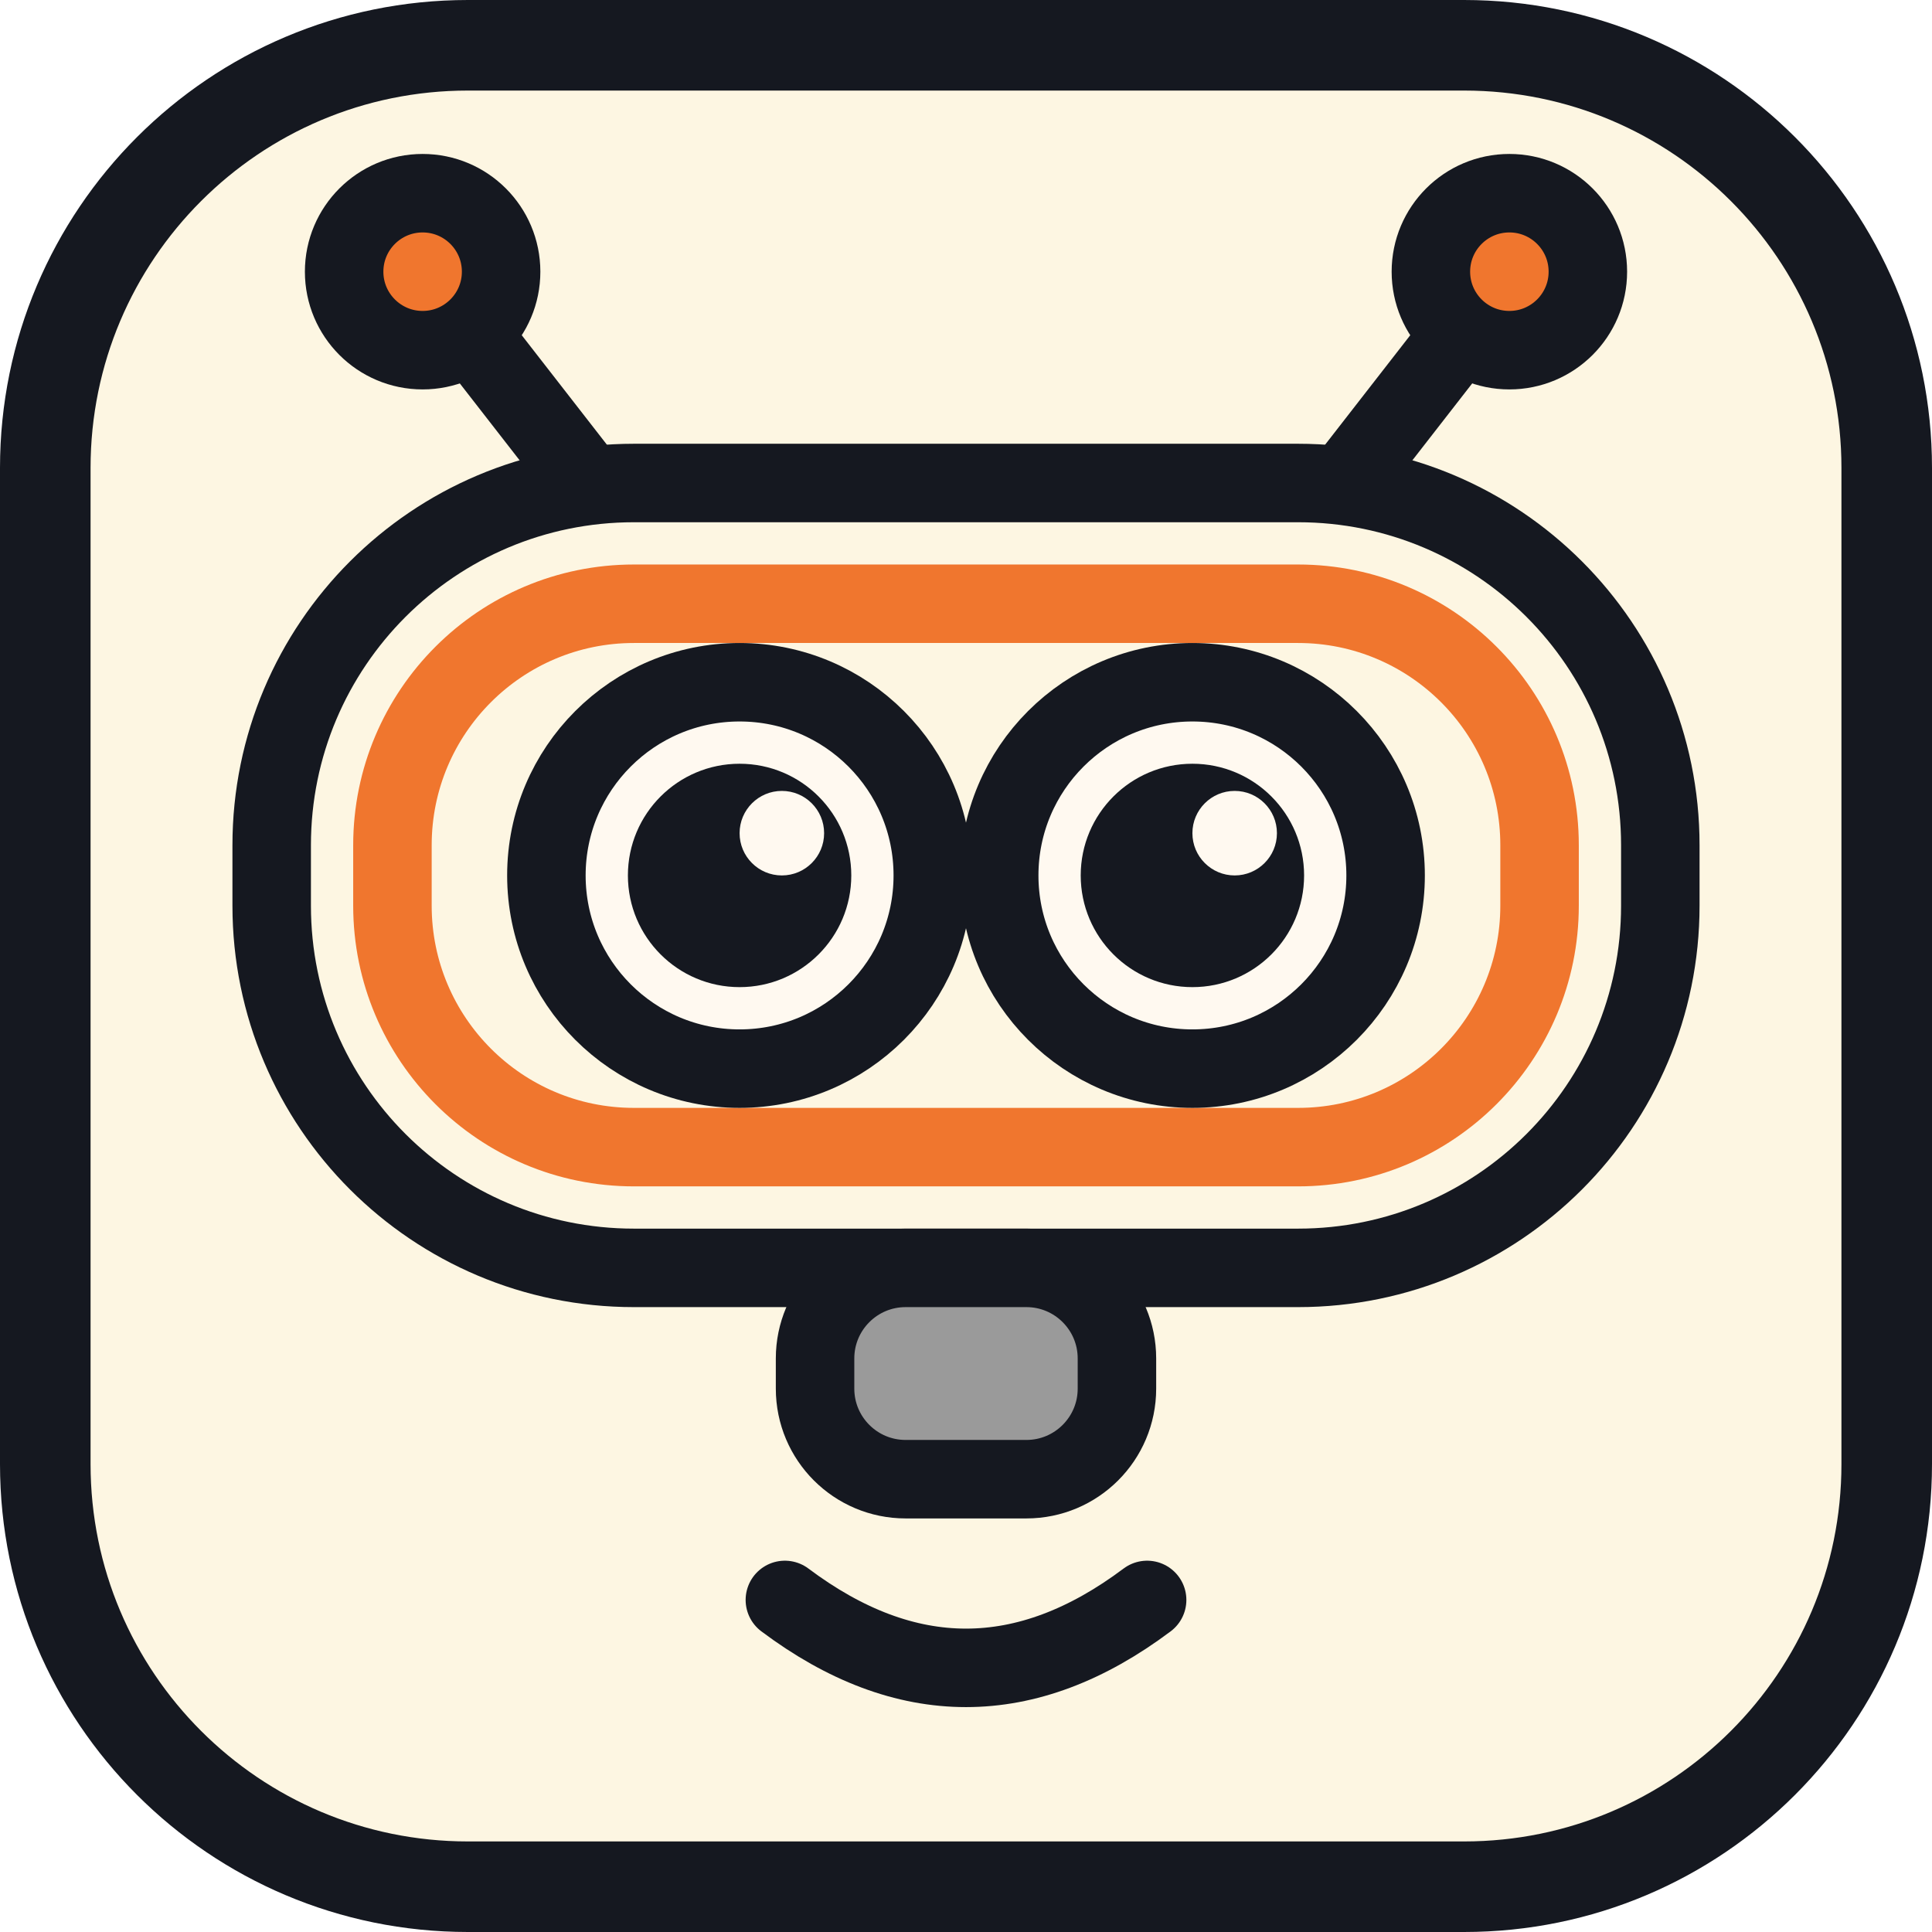
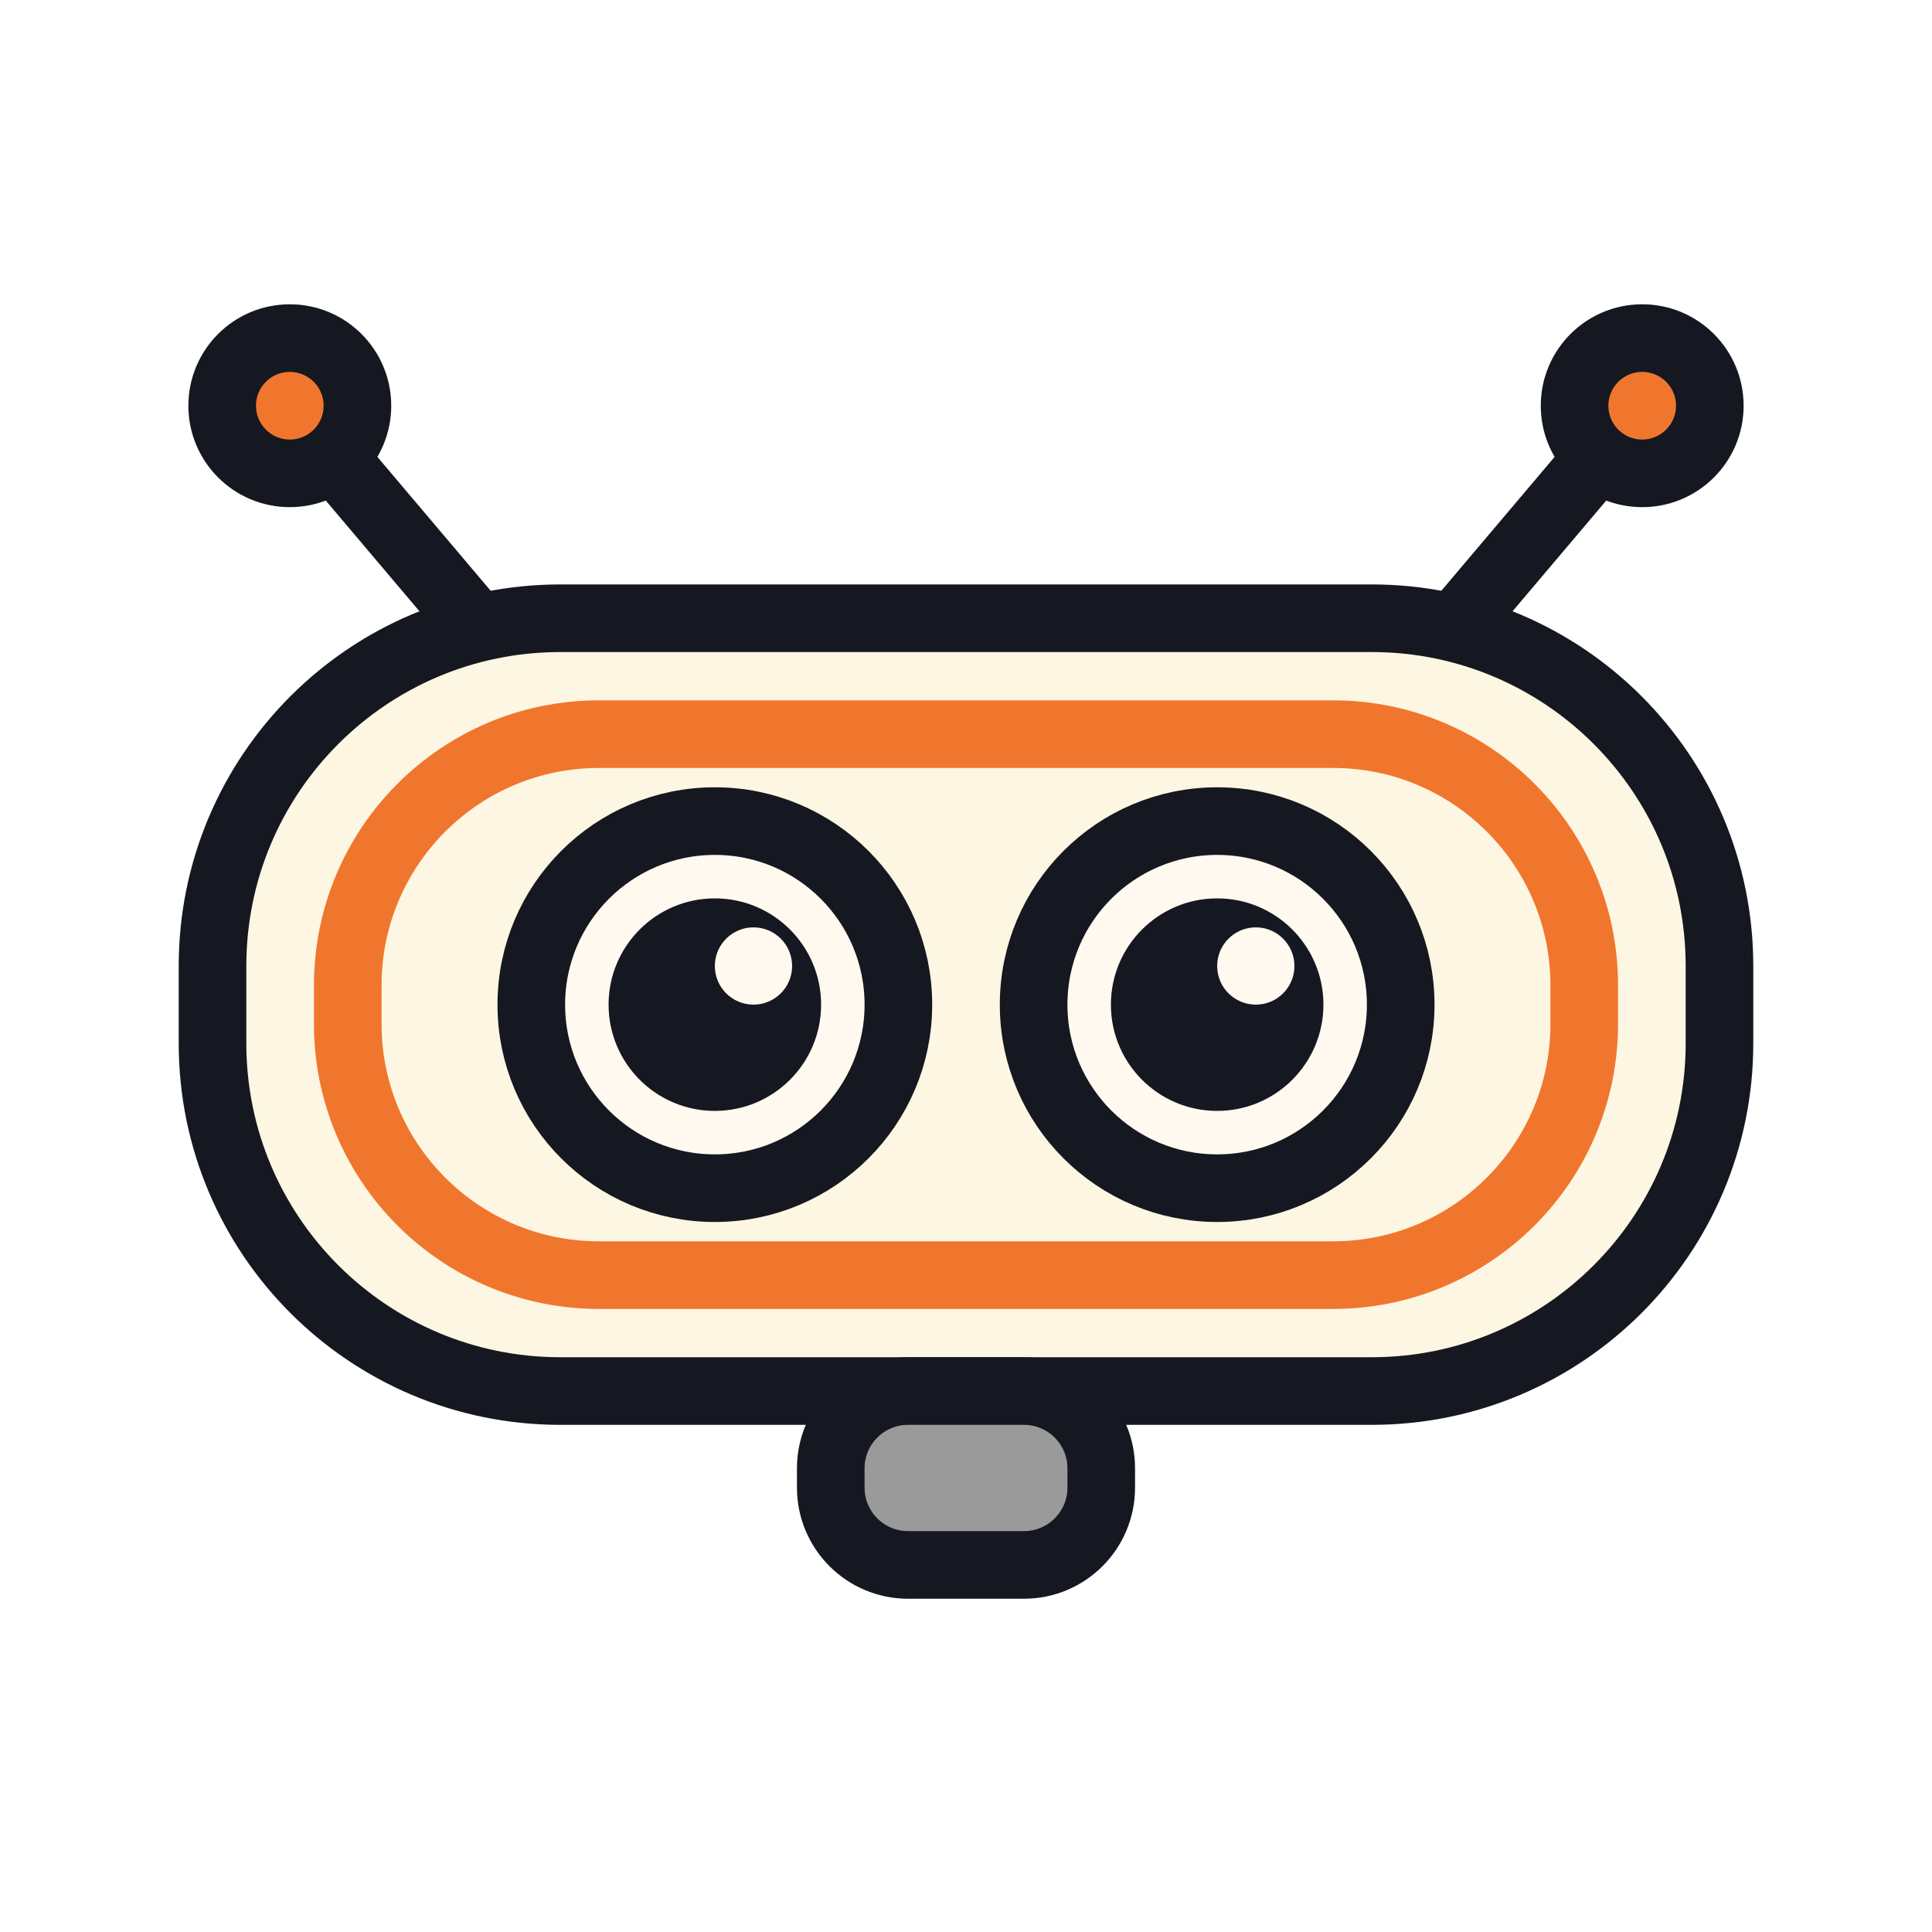
- <svg xmlns="http://www.w3.org/2000/svg" viewBox="0 0 64 64" role="img" aria-label="MABEL">
-   <rect x="1.5" y="1.5" width="61" height="61" rx="14" fill="#FDF6E2" stroke="#151820" stroke-width="3" />
-   <g stroke="#151820" stroke-width="2.6" stroke-linejoin="round" stroke-linecap="round">
-     <line x1="21" y1="18" x2="14" y2="9" />
-     <line x1="43" y1="18" x2="50" y2="9" />
-     <circle cx="14" cy="9" r="2.6" fill="#F0762E" />
-     <circle cx="50" cy="9" r="2.6" fill="#F0762E" />
-     <rect x="9" y="16" width="46" height="26" rx="12" fill="#FDF6E2" />
-     <rect x="13" y="20" width="38" height="18" rx="8" fill="none" stroke="#F0762E" stroke-width="2.6" />
-     <circle cx="24.5" cy="29" r="6.4" fill="#FFF9F0" />
-     <circle cx="39.5" cy="29" r="6.4" fill="#FFF9F0" />
-     <circle cx="24.5" cy="29" r="3.7" fill="#151820" stroke="none" />
-     <circle cx="39.5" cy="29" r="3.7" fill="#151820" stroke="none" />
-     <circle cx="25.9" cy="27.6" r="1.4" fill="#FFF9F0" stroke="none" />
-     <circle cx="40.9" cy="27.6" r="1.4" fill="#FFF9F0" stroke="none" />
-     <rect x="27" y="42" width="10" height="7" rx="3" fill="#9A9A9A" />
-     <path d="M26 53 q6 4.5 12 0" fill="none" />
+ <svg xmlns="http://www.w3.org/2000/svg" viewBox="0 0 200 200" role="img" aria-label="MABEL">
+   <g transform="translate(0,34)">
+     <g stroke="#151820" stroke-width="7" stroke-linejoin="round" stroke-linecap="round">
+       <line x1="52" y1="34" x2="30" y2="8" />
+       <line x1="148" y1="34" x2="170" y2="8" />
+       <circle cx="30" cy="8" r="7" fill="#F0762E" />
+       <circle cx="170" cy="8" r="7" fill="#F0762E" />
+       <rect x="22" y="30" width="156" height="80" rx="36" fill="#FDF6E2" />
+       <rect x="36" y="42" width="128" height="56" rx="26" fill="none" stroke="#F0762E" stroke-width="7" />
+       <circle cx="74" cy="70" r="19" fill="#FFF9F0" />
+       <circle cx="126" cy="70" r="19" fill="#FFF9F0" />
+       <circle cx="74" cy="70" r="11" fill="#151820" stroke="none" />
+       <circle cx="126" cy="70" r="11" fill="#151820" stroke="none" />
+       <circle cx="78" cy="66" r="4" fill="#FFF9F0" stroke="none" />
+       <circle cx="130" cy="66" r="4" fill="#FFF9F0" stroke="none" />
+       <rect x="86" y="110" width="28" height="18" rx="8" fill="#9A9A9A" />
+     </g>
  </g>
</svg>
